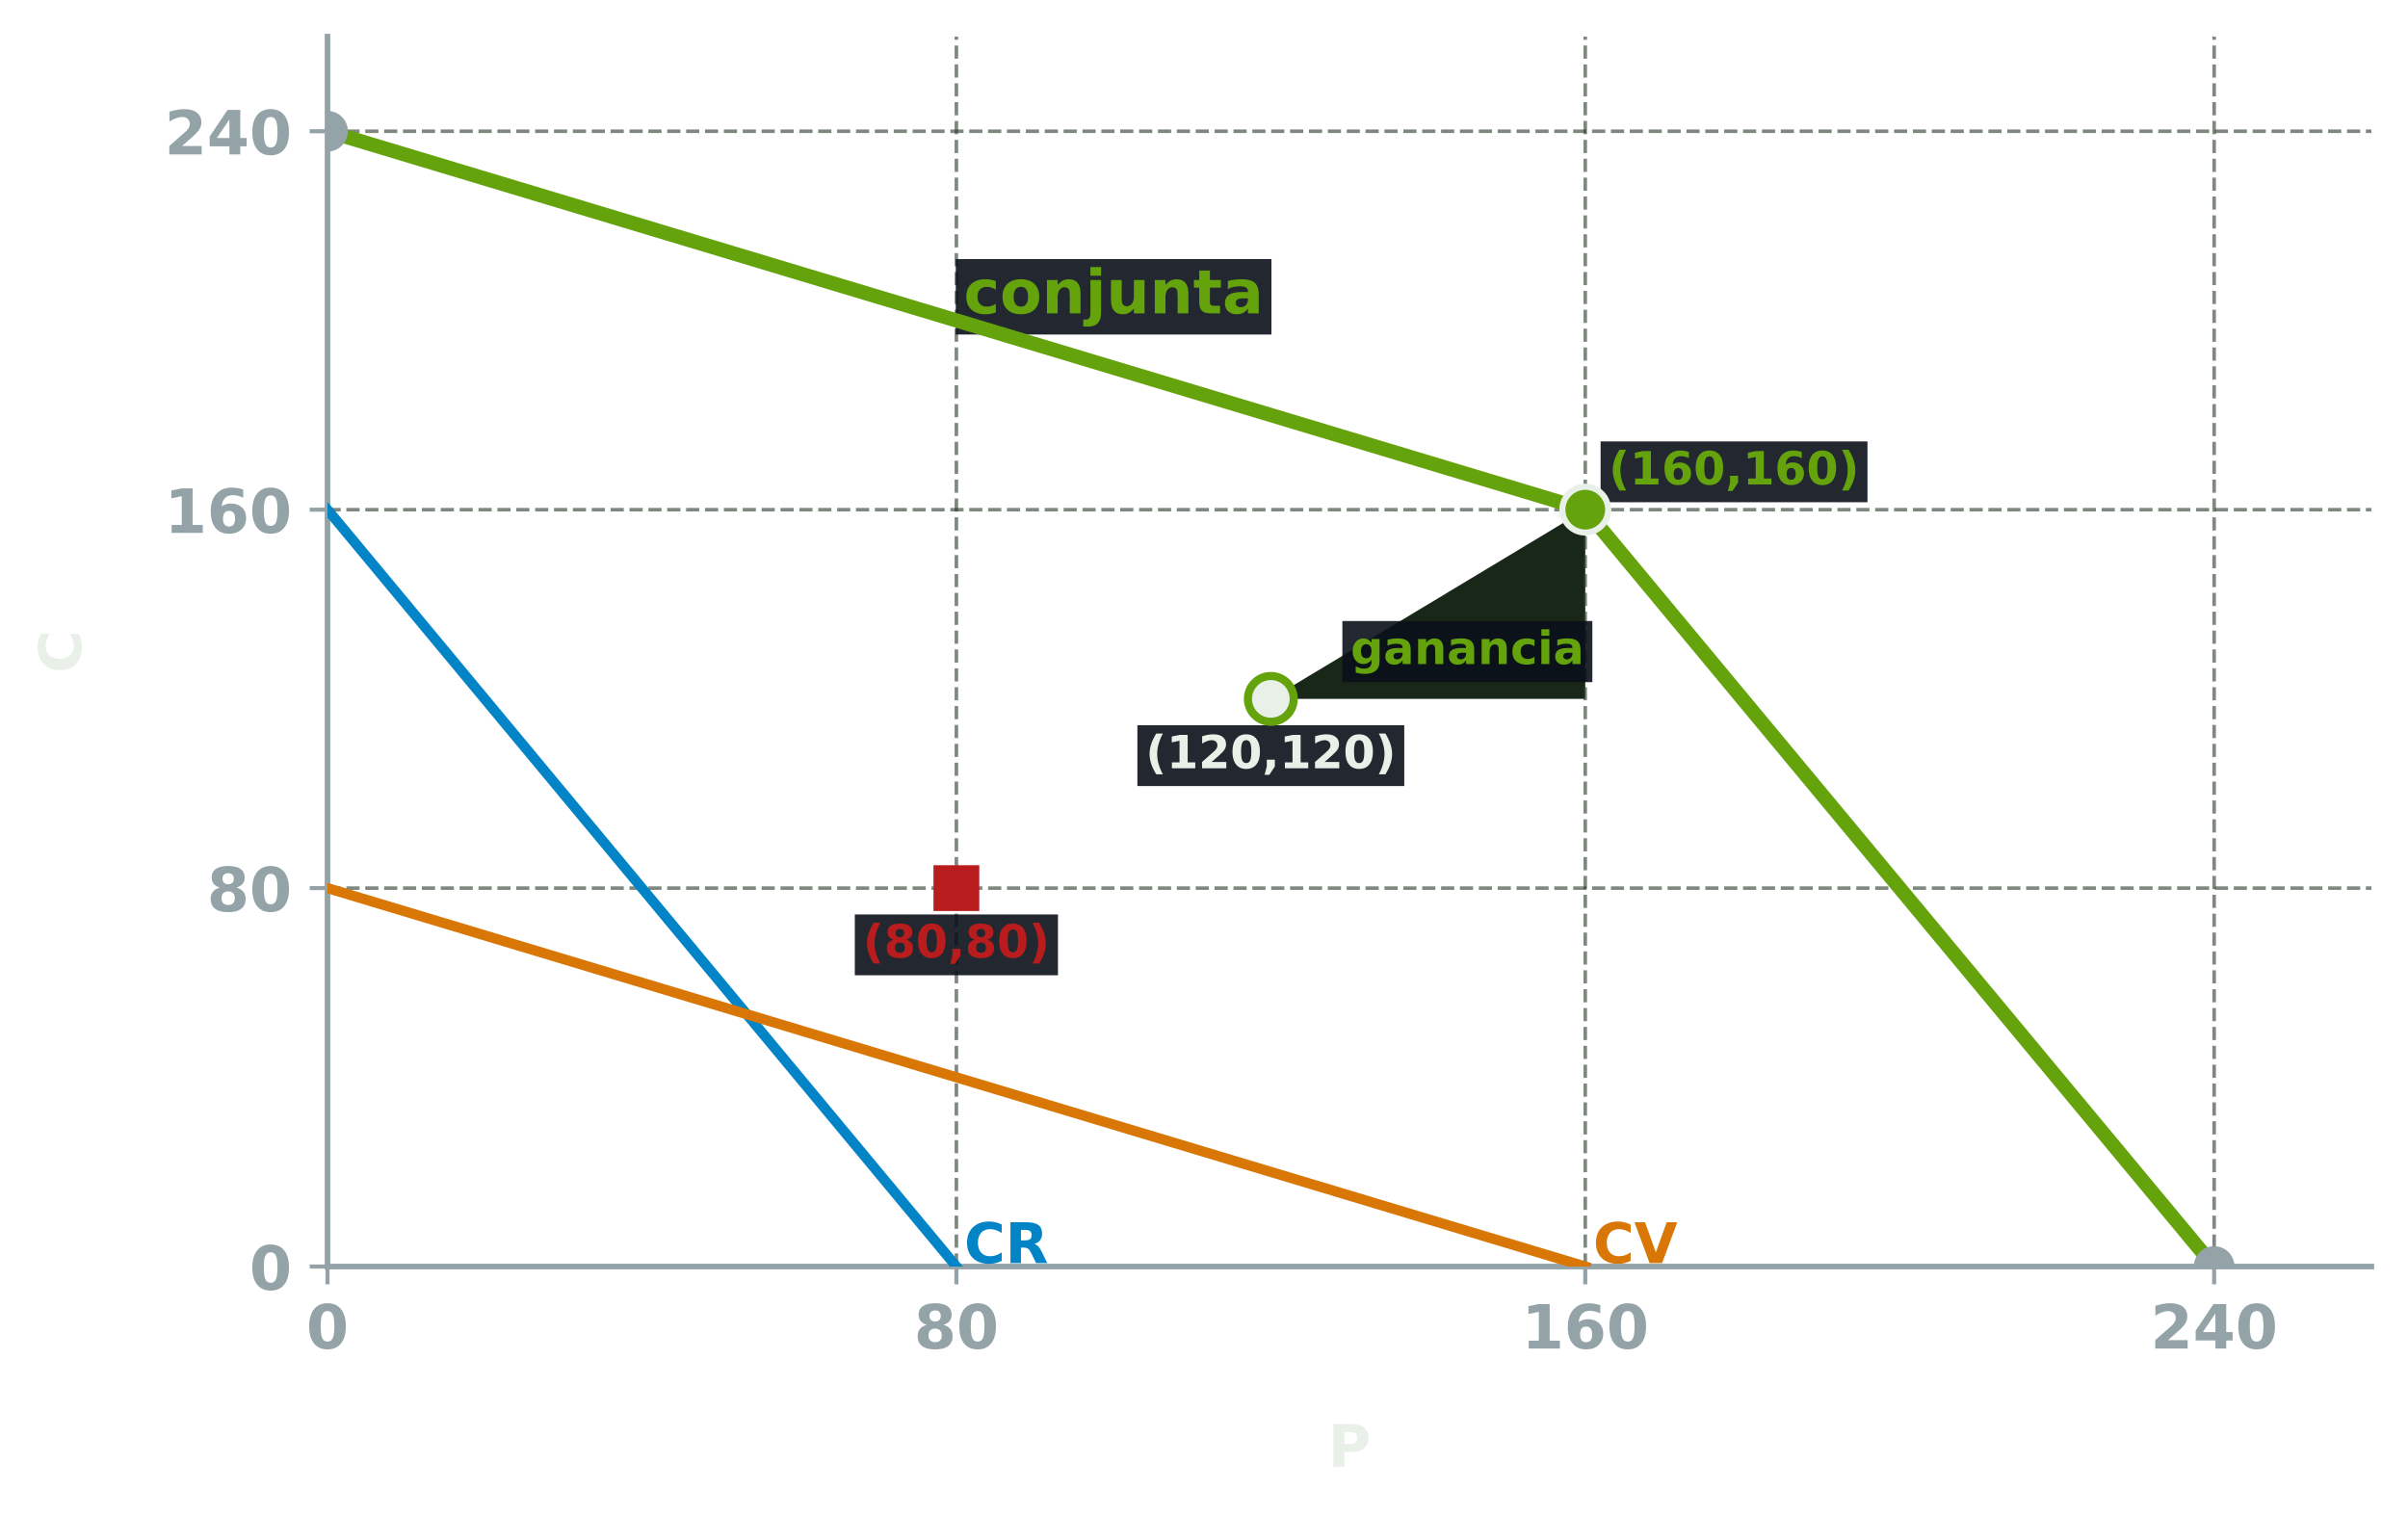
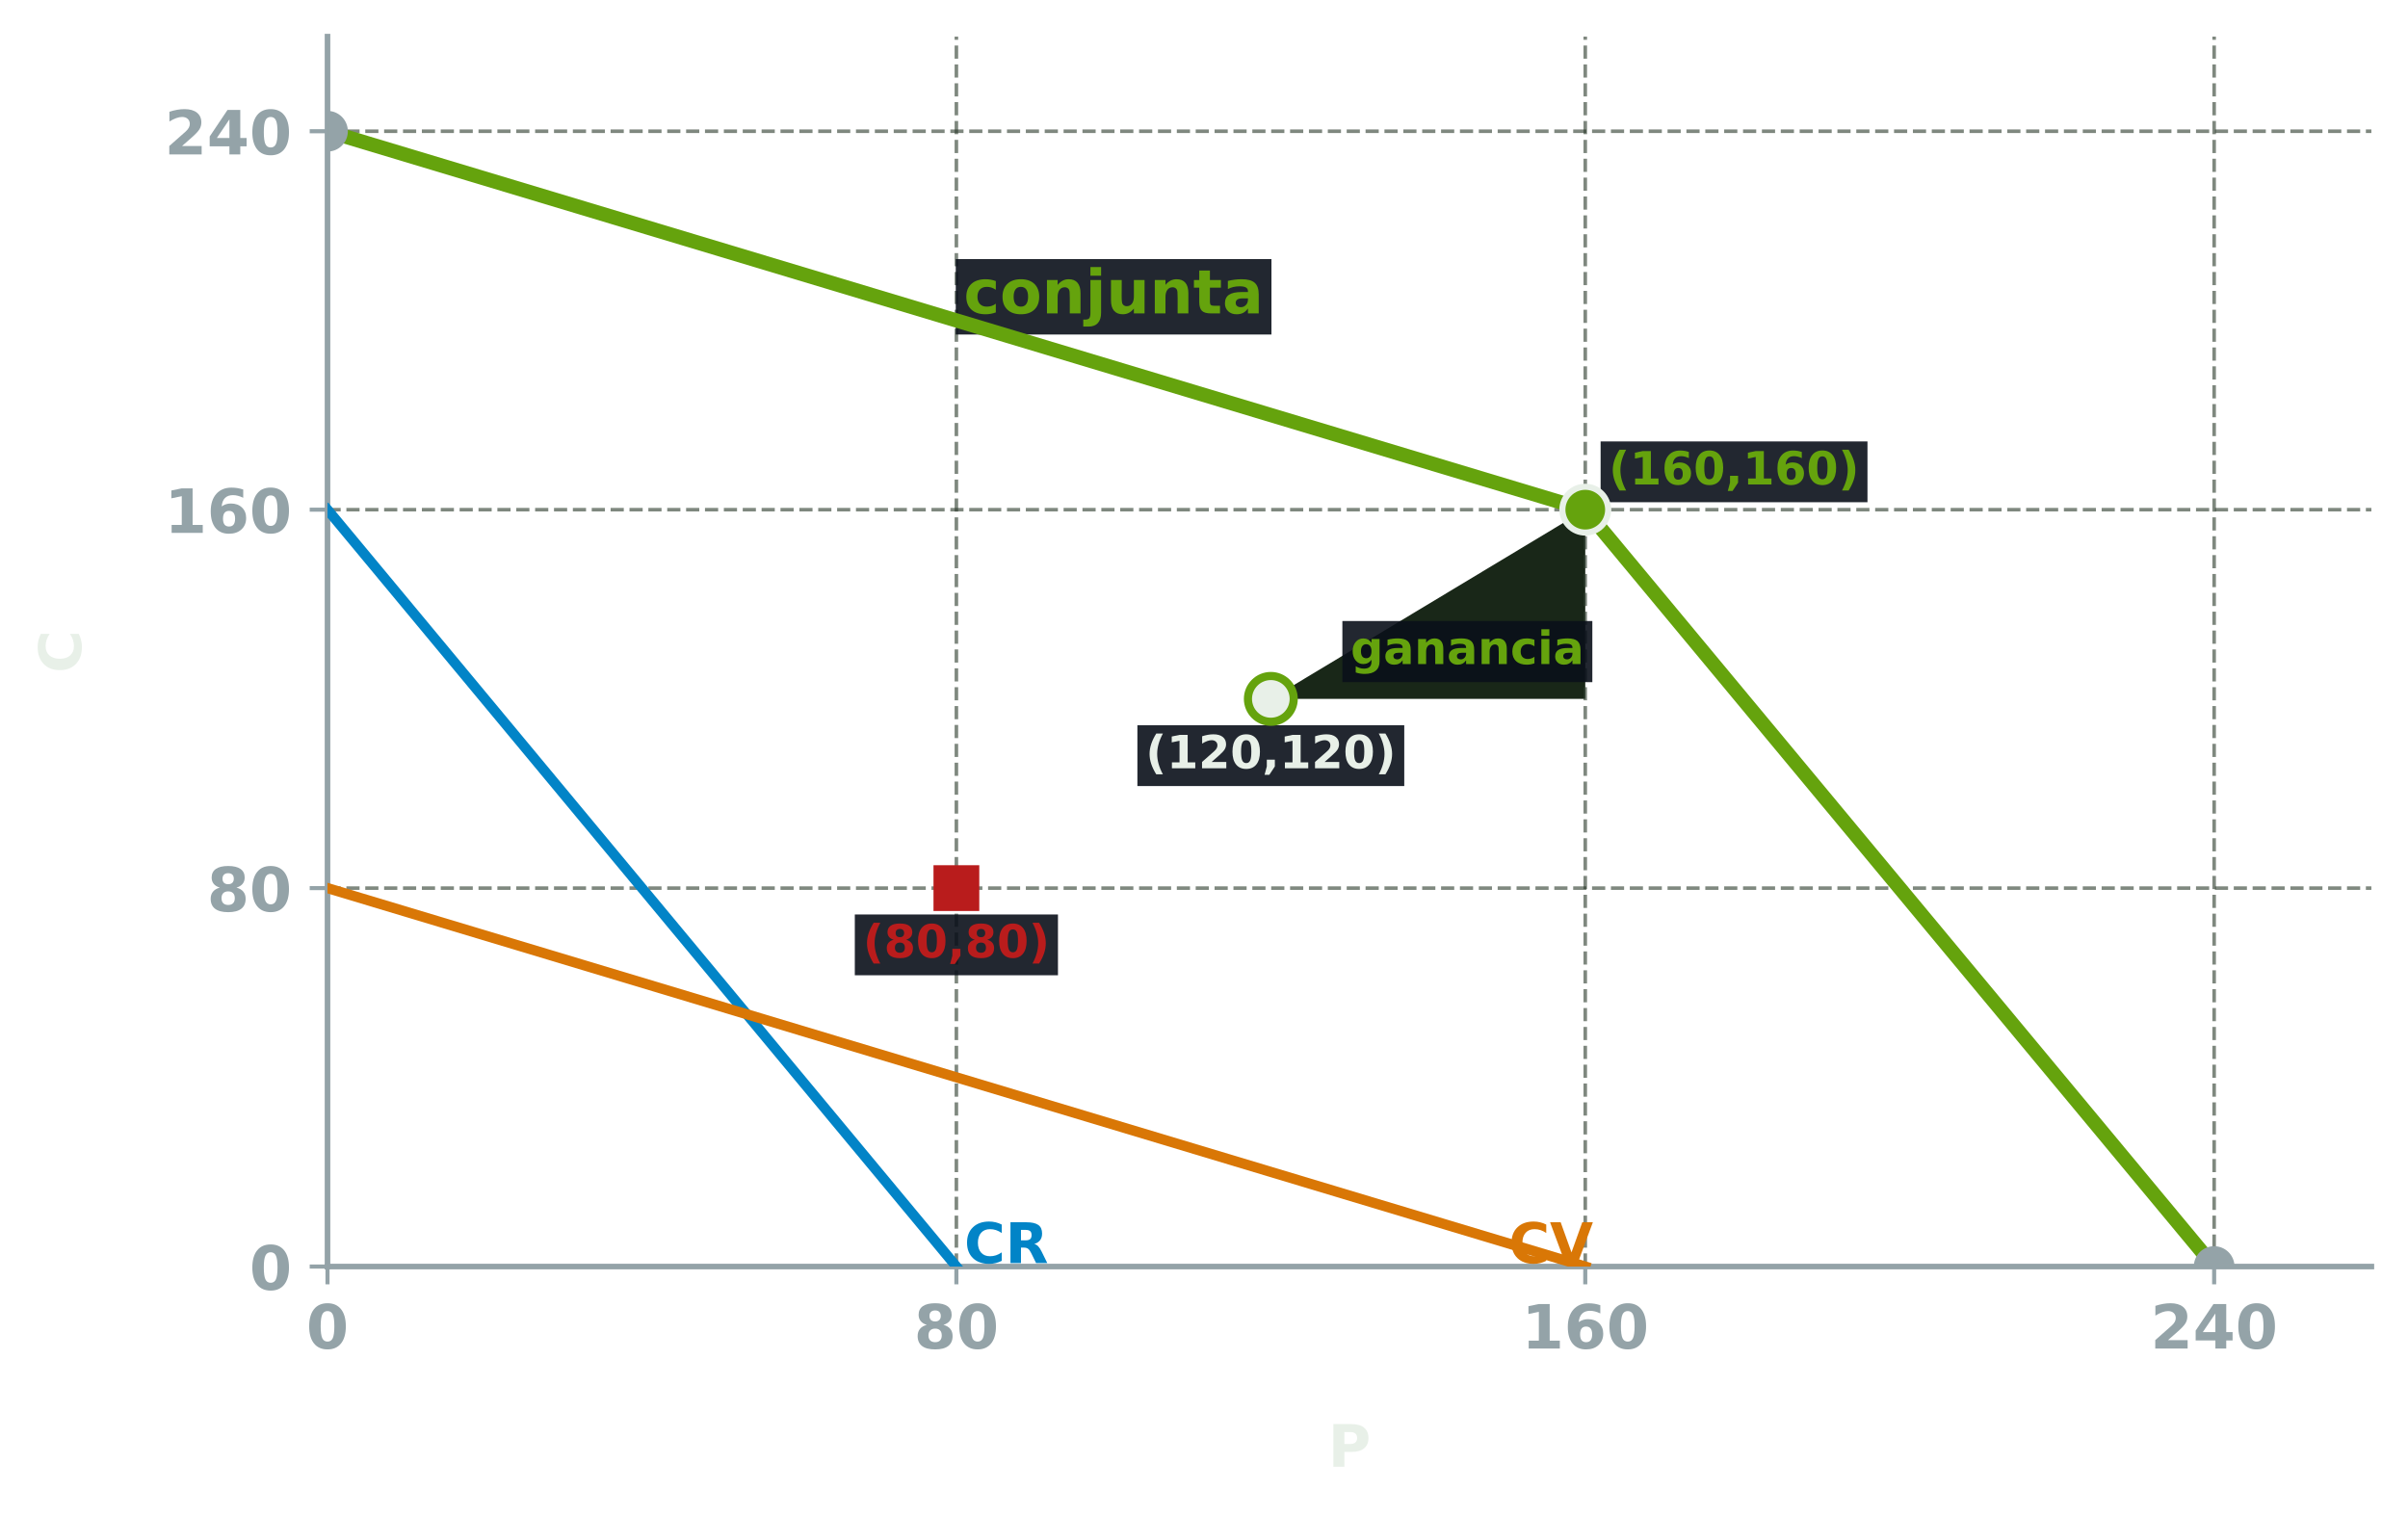
<svg xmlns="http://www.w3.org/2000/svg" xmlns:xlink="http://www.w3.org/1999/xlink" width="473.338pt" height="297.92pt" viewBox="0 0 473.338 297.92" version="1.1">
  <defs>
    <style type="text/css">*{stroke-linejoin: round; stroke-linecap: butt}</style>
  </defs>
  <g id="figure_1">
    <g id="patch_1">
      <path d="M 0 297.92  L 473.338 297.92  L 473.338 0  L 0 0  L 0 297.92  z " style="fill: none; opacity: 0" />
    </g>
    <g id="axes_1">
      <g id="patch_2">
        <path d="M 64.378 248.976  L 466.138 248.976  L 466.138 7.2  L 64.378 7.2  L 64.378 248.976  z " style="fill: none" />
      </g>
      <g id="patch_3">
        <path d="M 249.806 137.387  L 311.615 137.387  L 311.615 100.191  z " clip-path="url(#p583f79ddc0)" style="fill: #192718" />
      </g>
      <g id="matplotlib.axis_1">
        <g id="xtick_1">
          <g id="line2d_1">
            <path d="M 64.378 248.976  L 64.378 7.2  " clip-path="url(#p583f79ddc0)" style="fill: none; stroke-dasharray: 2.59,1.12; stroke-dashoffset: 0; stroke: #2a3a2a; stroke-opacity: 0.6; stroke-width: 0.7" />
          </g>
          <g id="line2d_2">
            <defs>
              <path id="m409fbe080f" d="M 0 0  L 0 3.5  " style="stroke: #94a3a8; stroke-width: 0.8" />
            </defs>
            <g>
              <use xlink:href="#m409fbe080f" x="64.378" y="248.976" style="fill: #94a3a8; stroke: #94a3a8; stroke-width: 0.8" />
            </g>
          </g>
          <g id="text_1">
            <g style="fill: #94a3a8" transform="translate(60.20328 265.0941) scale(0.12 -0.12)">
              <defs>
                <path id="DejaVuSans-Bold-30" d="M 2944 2338  Q 2944 3213 2780 3570  Q 2616 3928 2228 3928  Q 1841 3928 1675 3570  Q 1509 3213 1509 2338  Q 1509 1453 1675 1090  Q 1841 728 2228 728  Q 2613 728 2778 1090  Q 2944 1453 2944 2338  z M 4147 2328  Q 4147 1169 3647 539  Q 3147 -91 2228 -91  Q 1306 -91 806 539  Q 306 1169 306 2328  Q 306 3491 806 4120  Q 1306 4750 2228 4750  Q 3147 4750 3647 4120  Q 4147 3491 4147 2328  z " transform="scale(0.015625)" />
              </defs>
              <use xlink:href="#DejaVuSans-Bold-30" />
            </g>
          </g>
        </g>
        <g id="xtick_2">
          <g id="line2d_3">
            <path d="M 187.996 248.976  L 187.996 7.2  " clip-path="url(#p583f79ddc0)" style="fill: none; stroke-dasharray: 2.59,1.12; stroke-dashoffset: 0; stroke: #2a3a2a; stroke-opacity: 0.6; stroke-width: 0.7" />
          </g>
          <g id="line2d_4">
            <g>
              <use xlink:href="#m409fbe080f" x="187.996" y="248.976" style="fill: #94a3a8; stroke: #94a3a8; stroke-width: 0.8" />
            </g>
          </g>
          <g id="text_2">
            <g style="fill: #94a3a8" transform="translate(179.6471 265.0941) scale(0.12 -0.12)">
              <defs>
                <path id="DejaVuSans-Bold-38" d="M 2228 2088  Q 1891 2088 1709 1903  Q 1528 1719 1528 1375  Q 1528 1031 1709 848  Q 1891 666 2228 666  Q 2563 666 2741 848  Q 2919 1031 2919 1375  Q 2919 1722 2741 1905  Q 2563 2088 2228 2088  z M 1350 2484  Q 925 2613 709 2878  Q 494 3144 494 3541  Q 494 4131 934 4440  Q 1375 4750 2228 4750  Q 3075 4750 3515 4442  Q 3956 4134 3956 3541  Q 3956 3144 3739 2878  Q 3522 2613 3097 2484  Q 3572 2353 3814 2058  Q 4056 1763 4056 1313  Q 4056 619 3595 264  Q 3134 -91 2228 -91  Q 1319 -91 855 264  Q 391 619 391 1313  Q 391 1763 633 2058  Q 875 2353 1350 2484  z M 1631 3419  Q 1631 3141 1786 2991  Q 1941 2841 2228 2841  Q 2509 2841 2662 2991  Q 2816 3141 2816 3419  Q 2816 3697 2662 3845  Q 2509 3994 2228 3994  Q 1941 3994 1786 3844  Q 1631 3694 1631 3419  z " transform="scale(0.015625)" />
              </defs>
              <use xlink:href="#DejaVuSans-Bold-38" />
              <use xlink:href="#DejaVuSans-Bold-30" x="69.58" />
            </g>
          </g>
        </g>
        <g id="xtick_3">
          <g id="line2d_5">
            <path d="M 311.615 248.976  L 311.615 7.2  " clip-path="url(#p583f79ddc0)" style="fill: none; stroke-dasharray: 2.59,1.12; stroke-dashoffset: 0; stroke: #2a3a2a; stroke-opacity: 0.6; stroke-width: 0.7" />
          </g>
          <g id="line2d_6">
            <g>
              <use xlink:href="#m409fbe080f" x="311.615" y="248.976" style="fill: #94a3a8; stroke: #94a3a8; stroke-width: 0.8" />
            </g>
          </g>
          <g id="text_3">
            <g style="fill: #94a3a8" transform="translate(299.0908 265.0941) scale(0.12 -0.12)">
              <defs>
                <path id="DejaVuSans-Bold-31" d="M 750 831  L 1813 831  L 1813 3847  L 722 3622  L 722 4441  L 1806 4666  L 2950 4666  L 2950 831  L 4013 831  L 4013 0  L 750 0  L 750 831  z " transform="scale(0.015625)" />
                <path id="DejaVuSans-Bold-36" d="M 2316 2303  Q 2000 2303 1842 2098  Q 1684 1894 1684 1484  Q 1684 1075 1842 870  Q 2000 666 2316 666  Q 2634 666 2792 870  Q 2950 1075 2950 1484  Q 2950 1894 2792 2098  Q 2634 2303 2316 2303  z M 3803 4544  L 3803 3681  Q 3506 3822 3243 3889  Q 2981 3956 2731 3956  Q 2194 3956 1894 3657  Q 1594 3359 1544 2772  Q 1750 2925 1990 3001  Q 2231 3078 2516 3078  Q 3231 3078 3670 2659  Q 4109 2241 4109 1563  Q 4109 813 3618 361  Q 3128 -91 2303 -91  Q 1394 -91 895 523  Q 397 1138 397 2266  Q 397 3422 980 4083  Q 1563 4744 2578 4744  Q 2900 4744 3203 4694  Q 3506 4644 3803 4544  z " transform="scale(0.015625)" />
              </defs>
              <use xlink:href="#DejaVuSans-Bold-31" />
              <use xlink:href="#DejaVuSans-Bold-36" x="69.58" />
              <use xlink:href="#DejaVuSans-Bold-30" x="139.16" />
            </g>
          </g>
        </g>
        <g id="xtick_4">
          <g id="line2d_7">
            <path d="M 435.233 248.976  L 435.233 7.2  " clip-path="url(#p583f79ddc0)" style="fill: none; stroke-dasharray: 2.59,1.12; stroke-dashoffset: 0; stroke: #2a3a2a; stroke-opacity: 0.6; stroke-width: 0.7" />
          </g>
          <g id="line2d_8">
            <g>
              <use xlink:href="#m409fbe080f" x="435.233" y="248.976" style="fill: #94a3a8; stroke: #94a3a8; stroke-width: 0.8" />
            </g>
          </g>
          <g id="text_4">
            <g style="fill: #94a3a8" transform="translate(422.7093 265.0941) scale(0.12 -0.12)">
              <defs>
                <path id="DejaVuSans-Bold-32" d="M 1844 884  L 3897 884  L 3897 0  L 506 0  L 506 884  L 2209 2388  Q 2438 2594 2547 2791  Q 2656 2988 2656 3200  Q 2656 3528 2436 3728  Q 2216 3928 1850 3928  Q 1569 3928 1234 3808  Q 900 3688 519 3450  L 519 4475  Q 925 4609 1322 4679  Q 1719 4750 2100 4750  Q 2938 4750 3402 4381  Q 3866 4013 3866 3353  Q 3866 2972 3669 2642  Q 3472 2313 2841 1759  L 1844 884  z " transform="scale(0.015625)" />
                <path id="DejaVuSans-Bold-34" d="M 2356 3675  L 1038 1722  L 2356 1722  L 2356 3675  z M 2156 4666  L 3494 4666  L 3494 1722  L 4159 1722  L 4159 850  L 3494 850  L 3494 0  L 2356 0  L 2356 850  L 288 850  L 288 1881  L 2156 4666  z " transform="scale(0.015625)" />
              </defs>
              <use xlink:href="#DejaVuSans-Bold-32" />
              <use xlink:href="#DejaVuSans-Bold-34" x="69.58" />
              <use xlink:href="#DejaVuSans-Bold-30" x="139.16" />
            </g>
          </g>
        </g>
        <g id="text_5">
          <g style="fill: #e8f0e8" transform="translate(261.0434 288.328) scale(0.115 -0.115)">
            <defs>
              <path id="DejaVuSans-Bold-50" d="M 588 4666  L 2584 4666  Q 3475 4666 3951 4270  Q 4428 3875 4428 3144  Q 4428 2409 3951 2014  Q 3475 1619 2584 1619  L 1791 1619  L 1791 0  L 588 0  L 588 4666  z M 1791 3794  L 1791 2491  L 2456 2491  Q 2806 2491 2997 2661  Q 3188 2831 3188 3144  Q 3188 3456 2997 3625  Q 2806 3794 2456 3794  L 1791 3794  z " transform="scale(0.015625)" />
            </defs>
            <use xlink:href="#DejaVuSans-Bold-50" />
          </g>
        </g>
      </g>
      <g id="matplotlib.axis_2">
        <g id="ytick_1">
          <g id="line2d_9">
            <path d="M 64.378 248.976  L 466.138 248.976  " clip-path="url(#p583f79ddc0)" style="fill: none; stroke-dasharray: 2.59,1.12; stroke-dashoffset: 0; stroke: #2a3a2a; stroke-opacity: 0.6; stroke-width: 0.7" />
          </g>
          <g id="line2d_10">
            <defs>
              <path id="m766cb33b4f" d="M 0 0  L -3.5 0  " style="stroke: #94a3a8; stroke-width: 0.8" />
            </defs>
            <g>
              <use xlink:href="#m766cb33b4f" x="64.378" y="248.976" style="fill: #94a3a8; stroke: #94a3a8; stroke-width: 0.8" />
            </g>
          </g>
          <g id="text_6">
            <g style="fill: #94a3a8" transform="translate(49.02859 253.5351) scale(0.12 -0.12)">
              <use xlink:href="#DejaVuSans-Bold-30" />
            </g>
          </g>
        </g>
        <g id="ytick_2">
          <g id="line2d_11">
            <path d="M 64.378 174.583  L 466.138 174.583  " clip-path="url(#p583f79ddc0)" style="fill: none; stroke-dasharray: 2.59,1.12; stroke-dashoffset: 0; stroke: #2a3a2a; stroke-opacity: 0.6; stroke-width: 0.7" />
          </g>
          <g id="line2d_12">
            <g>
              <use xlink:href="#m766cb33b4f" x="64.378" y="174.583" style="fill: #94a3a8; stroke: #94a3a8; stroke-width: 0.8" />
            </g>
          </g>
          <g id="text_7">
            <g style="fill: #94a3a8" transform="translate(40.67922 179.1424) scale(0.12 -0.12)">
              <use xlink:href="#DejaVuSans-Bold-38" />
              <use xlink:href="#DejaVuSans-Bold-30" x="69.58" />
            </g>
          </g>
        </g>
        <g id="ytick_3">
          <g id="line2d_13">
            <path d="M 64.378 100.191  L 466.138 100.191  " clip-path="url(#p583f79ddc0)" style="fill: none; stroke-dasharray: 2.59,1.12; stroke-dashoffset: 0; stroke: #2a3a2a; stroke-opacity: 0.6; stroke-width: 0.7" />
          </g>
          <g id="line2d_14">
            <g>
              <use xlink:href="#m766cb33b4f" x="64.378" y="100.191" style="fill: #94a3a8; stroke: #94a3a8; stroke-width: 0.8" />
            </g>
          </g>
          <g id="text_8">
            <g style="fill: #94a3a8" transform="translate(32.32984 104.7498) scale(0.12 -0.12)">
              <use xlink:href="#DejaVuSans-Bold-31" />
              <use xlink:href="#DejaVuSans-Bold-36" x="69.58" />
              <use xlink:href="#DejaVuSans-Bold-30" x="139.16" />
            </g>
          </g>
        </g>
        <g id="ytick_4">
          <g id="line2d_15">
            <path d="M 64.378 25.798  L 466.138 25.798  " clip-path="url(#p583f79ddc0)" style="fill: none; stroke-dasharray: 2.59,1.12; stroke-dashoffset: 0; stroke: #2a3a2a; stroke-opacity: 0.6; stroke-width: 0.7" />
          </g>
          <g id="line2d_16">
            <g>
              <use xlink:href="#m766cb33b4f" x="64.378" y="25.798" style="fill: #94a3a8; stroke: #94a3a8; stroke-width: 0.8" />
            </g>
          </g>
          <g id="text_9">
            <g style="fill: #94a3a8" transform="translate(32.32984 30.35722) scale(0.12 -0.12)">
              <use xlink:href="#DejaVuSans-Bold-32" />
              <use xlink:href="#DejaVuSans-Bold-34" x="69.58" />
              <use xlink:href="#DejaVuSans-Bold-30" x="139.16" />
            </g>
          </g>
        </g>
        <g id="text_10">
          <g style="fill: #e8f0e8" transform="translate(15.9382 132.308) rotate(-90) scale(0.115 -0.115)">
            <defs>
              <path id="DejaVuSans-Bold-43" d="M 4288 256  Q 3956 84 3597 -3  Q 3238 -91 2847 -91  Q 1681 -91 1000 561  Q 319 1213 319 2328  Q 319 3447 1000 4098  Q 1681 4750 2847 4750  Q 3238 4750 3597 4662  Q 3956 4575 4288 4403  L 4288 3438  Q 3953 3666 3628 3772  Q 3303 3878 2944 3878  Q 2300 3878 1931 3465  Q 1563 3053 1563 2328  Q 1563 1606 1931 1193  Q 2300 781 2944 781  Q 3303 781 3628 887  Q 3953 994 4288 1222  L 4288 256  z " transform="scale(0.015625)" />
            </defs>
            <use xlink:href="#DejaVuSans-Bold-43" />
          </g>
        </g>
      </g>
      <g id="patch_4">
        <path d="M 64.378 248.976  L 64.378 7.2  " style="fill: none; stroke: #94a3a8; stroke-width: 1.1; stroke-linejoin: miter; stroke-linecap: square" />
      </g>
      <g id="patch_5">
        <path d="M 64.378 248.976  L 466.138 248.976  " style="fill: none; stroke: #94a3a8; stroke-width: 1.1; stroke-linejoin: miter; stroke-linecap: square" />
      </g>
      <g id="line2d_17">
        <path d="M 64.378 100.191  L 187.996 248.976  " clip-path="url(#p583f79ddc0)" style="fill: none; stroke: #0284c7; stroke-width: 2; stroke-linecap: square" />
      </g>
-       <g id="text_11">
+       <g id="end-label">
        <g style="fill: #0284c7" transform="translate(189.5417 248.2917) scale(0.11 -0.11)">
          <defs>
            <path id="DejaVuSans-Bold-52" d="M 2297 2597  Q 2675 2597 2839 2737  Q 3003 2878 3003 3200  Q 3003 3519 2839 3656  Q 2675 3794 2297 3794  L 1791 3794  L 1791 2597  L 2297 2597  z M 1791 1766  L 1791 0  L 588 0  L 588 4666  L 2425 4666  Q 3347 4666 3776 4356  Q 4206 4047 4206 3378  Q 4206 2916 3982 2619  Q 3759 2322 3309 2181  Q 3556 2125 3751 1926  Q 3947 1728 4147 1325  L 4800 0  L 3519 0  L 2950 1159  Q 2778 1509 2601 1637  Q 2425 1766 2131 1766  L 1791 1766  z " transform="scale(0.015625)" />
          </defs>
          <use xlink:href="#DejaVuSans-Bold-43" />
          <use xlink:href="#DejaVuSans-Bold-52" x="73.389" />
        </g>
      </g>
      <g id="line2d_18">
        <path d="M 64.378 174.583  L 311.615 248.976  " clip-path="url(#p583f79ddc0)" style="fill: none; stroke: #d97706; stroke-width: 2; stroke-linecap: square" />
      </g>
-       <g id="text_12">
-         <g style="fill: #d97706" transform="translate(313.1601 248.2917) scale(0.11 -0.11)">
+       <g id="end-label">
+         <g style="fill: #d97706" transform="translate(296.5742 248.2917) scale(0.11 -0.11)">
          <defs>
            <path id="DejaVuSans-Bold-56" d="M 31 4666  L 1241 4666  L 2478 1222  L 3713 4666  L 4922 4666  L 3194 0  L 1759 0  L 31 4666  z " transform="scale(0.015625)" />
          </defs>
          <use xlink:href="#DejaVuSans-Bold-43" />
          <use xlink:href="#DejaVuSans-Bold-56" x="73.389" />
        </g>
      </g>
-       <g id="text_13">
+       <g id="text_11">
        <g id="patch_6">
          <path d="M 187.874 65.759  L 249.928 65.759  L 249.928 50.931  L 187.874 50.931  z " style="fill: #0a0f1a; opacity: 0.9" />
        </g>
        <g style="fill: #65a30d" transform="translate(189.4345 61.6093) scale(0.12 -0.12)">
          <defs>
            <path id="DejaVuSans-Bold-63" d="M 3366 3391  L 3366 2478  Q 3138 2634 2908 2709  Q 2678 2784 2431 2784  Q 1963 2784 1702 2511  Q 1441 2238 1441 1747  Q 1441 1256 1702 982  Q 1963 709 2431 709  Q 2694 709 2930 787  Q 3166 866 3366 1019  L 3366 103  Q 3103 6 2833 -42  Q 2563 -91 2291 -91  Q 1344 -91 809 395  Q 275 881 275 1747  Q 275 2613 809 3098  Q 1344 3584 2291 3584  Q 2566 3584 2833 3536  Q 3100 3488 3366 3391  z " transform="scale(0.015625)" />
            <path id="DejaVuSans-Bold-6f" d="M 2203 2784  Q 1831 2784 1636 2517  Q 1441 2250 1441 1747  Q 1441 1244 1636 976  Q 1831 709 2203 709  Q 2569 709 2762 976  Q 2956 1244 2956 1747  Q 2956 2250 2762 2517  Q 2569 2784 2203 2784  z M 2203 3584  Q 3106 3584 3614 3096  Q 4122 2609 4122 1747  Q 4122 884 3614 396  Q 3106 -91 2203 -91  Q 1297 -91 786 396  Q 275 884 275 1747  Q 275 2609 786 3096  Q 1297 3584 2203 3584  z " transform="scale(0.015625)" />
            <path id="DejaVuSans-Bold-6e" d="M 4056 2131  L 4056 0  L 2931 0  L 2931 347  L 2931 1631  Q 2931 2084 2911 2256  Q 2891 2428 2841 2509  Q 2775 2619 2662 2680  Q 2550 2741 2406 2741  Q 2056 2741 1856 2470  Q 1656 2200 1656 1722  L 1656 0  L 538 0  L 538 3500  L 1656 3500  L 1656 2988  Q 1909 3294 2193 3439  Q 2478 3584 2822 3584  Q 3428 3584 3742 3212  Q 4056 2841 4056 2131  z " transform="scale(0.015625)" />
            <path id="DejaVuSans-Bold-6a" d="M 538 3500  L 1656 3500  L 1656 63  Q 1656 -641 1318 -1011  Q 981 -1381 341 -1381  L -213 -1381  L -213 -647  L -19 -647  Q 300 -647 419 -503  Q 538 -359 538 63  L 538 3500  z M 538 4863  L 1656 4863  L 1656 3950  L 538 3950  L 538 4863  z " transform="scale(0.015625)" />
            <path id="DejaVuSans-Bold-75" d="M 500 1363  L 500 3500  L 1625 3500  L 1625 3150  Q 1625 2866 1622 2436  Q 1619 2006 1619 1863  Q 1619 1441 1641 1255  Q 1663 1069 1716 984  Q 1784 875 1895 815  Q 2006 756 2150 756  Q 2500 756 2700 1025  Q 2900 1294 2900 1772  L 2900 3500  L 4019 3500  L 4019 0  L 2900 0  L 2900 506  Q 2647 200 2364 54  Q 2081 -91 1741 -91  Q 1134 -91 817 281  Q 500 653 500 1363  z " transform="scale(0.015625)" />
            <path id="DejaVuSans-Bold-74" d="M 1759 4494  L 1759 3500  L 2913 3500  L 2913 2700  L 1759 2700  L 1759 1216  Q 1759 972 1856 886  Q 1953 800 2241 800  L 2816 800  L 2816 0  L 1856 0  Q 1194 0 917 276  Q 641 553 641 1216  L 641 2700  L 84 2700  L 84 3500  L 641 3500  L 641 4494  L 1759 4494  z " transform="scale(0.015625)" />
            <path id="DejaVuSans-Bold-61" d="M 2106 1575  Q 1756 1575 1579 1456  Q 1403 1338 1403 1106  Q 1403 894 1545 773  Q 1688 653 1941 653  Q 2256 653 2472 879  Q 2688 1106 2688 1447  L 2688 1575  L 2106 1575  z M 3816 1997  L 3816 0  L 2688 0  L 2688 519  Q 2463 200 2181 54  Q 1900 -91 1497 -91  Q 953 -91 614 226  Q 275 544 275 1050  Q 275 1666 698 1953  Q 1122 2241 2028 2241  L 2688 2241  L 2688 2328  Q 2688 2594 2478 2717  Q 2269 2841 1825 2841  Q 1466 2841 1156 2769  Q 847 2697 581 2553  L 581 3406  Q 941 3494 1303 3539  Q 1666 3584 2028 3584  Q 2975 3584 3395 3211  Q 3816 2838 3816 1997  z " transform="scale(0.015625)" />
          </defs>
          <use xlink:href="#DejaVuSans-Bold-63" />
          <use xlink:href="#DejaVuSans-Bold-6f" x="59.277" />
          <use xlink:href="#DejaVuSans-Bold-6e" x="127.979" />
          <use xlink:href="#DejaVuSans-Bold-6a" x="199.17" />
          <use xlink:href="#DejaVuSans-Bold-75" x="233.447" />
          <use xlink:href="#DejaVuSans-Bold-6e" x="304.639" />
          <use xlink:href="#DejaVuSans-Bold-74" x="375.83" />
          <use xlink:href="#DejaVuSans-Bold-61" x="423.633" />
        </g>
      </g>
-       <g id="text_14">
+       <g id="text_12">
        <g id="patch_7">
          <path d="M 263.868 134.098  L 313.005 134.098  L 313.005 122.078  L 263.868 122.078  z " style="fill: #0a0f1a; opacity: 0.9" />
        </g>
        <g style="fill: #65a30d" transform="translate(265.4878 130.5363) scale(0.09 -0.09)">
          <defs>
            <path id="DejaVuSans-Bold-67" d="M 2919 594  Q 2688 288 2409 144  Q 2131 0 1766 0  Q 1125 0 706 504  Q 288 1009 288 1791  Q 288 2575 706 3076  Q 1125 3578 1766 3578  Q 2131 3578 2409 3434  Q 2688 3291 2919 2981  L 2919 3500  L 4044 3500  L 4044 353  Q 4044 -491 3511 -936  Q 2978 -1381 1966 -1381  Q 1638 -1381 1331 -1331  Q 1025 -1281 716 -1178  L 716 -306  Q 1009 -475 1290 -558  Q 1572 -641 1856 -641  Q 2406 -641 2662 -400  Q 2919 -159 2919 353  L 2919 594  z M 2181 2772  Q 1834 2772 1640 2515  Q 1447 2259 1447 1791  Q 1447 1309 1634 1061  Q 1822 813 2181 813  Q 2531 813 2725 1069  Q 2919 1325 2919 1791  Q 2919 2259 2725 2515  Q 2531 2772 2181 2772  z " transform="scale(0.015625)" />
            <path id="DejaVuSans-Bold-69" d="M 538 3500  L 1656 3500  L 1656 0  L 538 0  L 538 3500  z M 538 4863  L 1656 4863  L 1656 3950  L 538 3950  L 538 4863  z " transform="scale(0.015625)" />
          </defs>
          <use xlink:href="#DejaVuSans-Bold-67" />
          <use xlink:href="#DejaVuSans-Bold-61" x="71.582" />
          <use xlink:href="#DejaVuSans-Bold-6e" x="139.062" />
          <use xlink:href="#DejaVuSans-Bold-61" x="210.254" />
          <use xlink:href="#DejaVuSans-Bold-6e" x="277.734" />
          <use xlink:href="#DejaVuSans-Bold-63" x="348.926" />
          <use xlink:href="#DejaVuSans-Bold-69" x="408.203" />
          <use xlink:href="#DejaVuSans-Bold-61" x="442.48" />
        </g>
      </g>
-       <g id="text_15">
+       <g id="text_13">
        <g id="patch_8">
          <path d="M 223.577 154.521  L 276.034 154.521  L 276.034 142.571  L 223.577 142.571  z " style="fill: #0a0f1a; opacity: 0.9" />
        </g>
        <g style="fill: #e8f0e8" transform="translate(225.197 151.0294) scale(0.09 -0.09)">
          <defs>
            <path id="DejaVuSans-Bold-28" d="M 2413 -844  L 1484 -844  Q 1006 -72 778 623  Q 550 1319 550 2003  Q 550 2688 779 3389  Q 1009 4091 1484 4856  L 2413 4856  Q 2013 4116 1813 3408  Q 1613 2700 1613 2009  Q 1613 1319 1811 609  Q 2009 -100 2413 -844  z " transform="scale(0.015625)" />
            <path id="DejaVuSans-Bold-2c" d="M 653 1209  L 1778 1209  L 1778 256  L 1006 -909  L 341 -909  L 653 256  L 653 1209  z " transform="scale(0.015625)" />
            <path id="DejaVuSans-Bold-29" d="M 513 -844  Q 913 -100 1113 609  Q 1313 1319 1313 2009  Q 1313 2700 1113 3408  Q 913 4116 513 4856  L 1441 4856  Q 1916 4091 2145 3389  Q 2375 2688 2375 2003  Q 2375 1319 2147 623  Q 1919 -72 1441 -844  L 513 -844  z " transform="scale(0.015625)" />
          </defs>
          <use xlink:href="#DejaVuSans-Bold-28" />
          <use xlink:href="#DejaVuSans-Bold-31" x="45.703" />
          <use xlink:href="#DejaVuSans-Bold-32" x="115.283" />
          <use xlink:href="#DejaVuSans-Bold-30" x="184.863" />
          <use xlink:href="#DejaVuSans-Bold-2c" x="254.443" />
          <use xlink:href="#DejaVuSans-Bold-31" x="292.432" />
          <use xlink:href="#DejaVuSans-Bold-32" x="362.012" />
          <use xlink:href="#DejaVuSans-Bold-30" x="431.592" />
          <use xlink:href="#DejaVuSans-Bold-29" x="501.172" />
        </g>
      </g>
-       <g id="text_16">
+       <g id="text_14">
        <g id="patch_9">
          <path d="M 168.03 191.717  L 207.963 191.717  L 207.963 179.767  L 168.03 179.767  z " style="fill: #0a0f1a; opacity: 0.9" />
        </g>
        <g style="fill: #b91c1c" transform="translate(169.6498 188.2257) scale(0.09 -0.09)">
          <use xlink:href="#DejaVuSans-Bold-28" />
          <use xlink:href="#DejaVuSans-Bold-38" x="45.703" />
          <use xlink:href="#DejaVuSans-Bold-30" x="115.283" />
          <use xlink:href="#DejaVuSans-Bold-2c" x="184.863" />
          <use xlink:href="#DejaVuSans-Bold-38" x="222.852" />
          <use xlink:href="#DejaVuSans-Bold-30" x="292.432" />
          <use xlink:href="#DejaVuSans-Bold-29" x="362.012" />
        </g>
      </g>
-       <g id="text_17">
+       <g id="text_15">
        <g id="patch_10">
          <path d="M 314.631 98.727  L 367.088 98.727  L 367.088 86.776  L 314.631 86.776  z " style="fill: #0a0f1a; opacity: 0.9" />
        </g>
        <g style="fill: #65a30d" transform="translate(316.2506 95.23494) scale(0.09 -0.09)">
          <use xlink:href="#DejaVuSans-Bold-28" />
          <use xlink:href="#DejaVuSans-Bold-31" x="45.703" />
          <use xlink:href="#DejaVuSans-Bold-36" x="115.283" />
          <use xlink:href="#DejaVuSans-Bold-30" x="184.863" />
          <use xlink:href="#DejaVuSans-Bold-2c" x="254.443" />
          <use xlink:href="#DejaVuSans-Bold-31" x="292.432" />
          <use xlink:href="#DejaVuSans-Bold-36" x="362.012" />
          <use xlink:href="#DejaVuSans-Bold-30" x="431.592" />
          <use xlink:href="#DejaVuSans-Bold-29" x="501.172" />
        </g>
      </g>
      <g id="line2d_19">
        <path d="M 64.378 25.798  L 311.615 100.191  L 435.233 248.976  " clip-path="url(#p583f79ddc0)" style="fill: none; stroke: #65a30d; stroke-width: 2.8; stroke-linecap: square" />
      </g>
      <g id="line2d_20">
        <defs>
          <path id="m36ba89f648" d="M 0 4.5  C 1.193 4.5 2.338 4.026 3.182 3.182  C 4.026 2.338 4.5 1.193 4.5 0  C 4.5 -1.193 4.026 -2.338 3.182 -3.182  C 2.338 -4.026 1.193 -4.5 0 -4.5  C -1.193 -4.5 -2.338 -4.026 -3.182 -3.182  C -4.026 -2.338 -4.5 -1.193 -4.5 0  C -4.5 1.193 -4.026 2.338 -3.182 3.182  C -2.338 4.026 -1.193 4.5 0 4.5  z " style="stroke: #65a30d; stroke-width: 1.6" />
        </defs>
        <g clip-path="url(#p583f79ddc0)">
          <use xlink:href="#m36ba89f648" x="249.806" y="137.387" style="fill: #e8f0e8; stroke: #65a30d; stroke-width: 1.6" />
        </g>
      </g>
      <g id="line2d_21">
        <defs>
          <path id="m9331cc6d02" d="M -4 4  L 4 4  L 4 -4  L -4 -4  z " style="stroke: #b91c1c; stroke-linejoin: miter" />
        </defs>
        <g clip-path="url(#p583f79ddc0)">
          <use xlink:href="#m9331cc6d02" x="187.996" y="174.583" style="fill: #b91c1c; stroke: #b91c1c; stroke-linejoin: miter" />
        </g>
      </g>
      <g id="line2d_22">
        <defs>
          <path id="m8b832eb0b3" d="M 0 4.5  C 1.193 4.5 2.338 4.026 3.182 3.182  C 4.026 2.338 4.5 1.193 4.5 0  C 4.5 -1.193 4.026 -2.338 3.182 -3.182  C 2.338 -4.026 1.193 -4.5 0 -4.5  C -1.193 -4.5 -2.338 -4.026 -3.182 -3.182  C -4.026 -2.338 -4.5 -1.193 -4.5 0  C -4.5 1.193 -4.026 2.338 -3.182 3.182  C -2.338 4.026 -1.193 4.5 0 4.5  z " style="stroke: #e8f0e8; stroke-width: 1.2" />
        </defs>
        <g clip-path="url(#p583f79ddc0)">
          <use xlink:href="#m8b832eb0b3" x="311.615" y="100.191" style="fill: #65a30d; stroke: #e8f0e8; stroke-width: 1.2" />
        </g>
      </g>
      <g id="line2d_23">
        <defs>
          <path id="m355ec3fe94" d="M 0 3.5  C 0.928 3.5 1.819 3.131 2.475 2.475  C 3.131 1.819 3.5 0.928 3.5 0  C 3.5 -0.928 3.131 -1.819 2.475 -2.475  C 1.819 -3.131 0.928 -3.5 0 -3.5  C -0.928 -3.5 -1.819 -3.131 -2.475 -2.475  C -3.131 -1.819 -3.5 -0.928 -3.5 0  C -3.5 0.928 -3.131 1.819 -2.475 2.475  C -1.819 3.131 -0.928 3.5 0 3.5  z " style="stroke: #94a3a8" />
        </defs>
        <g clip-path="url(#p583f79ddc0)">
          <use xlink:href="#m355ec3fe94" x="64.378" y="25.798" style="fill: #94a3a8; stroke: #94a3a8" />
        </g>
      </g>
      <g id="line2d_24">
        <g clip-path="url(#p583f79ddc0)">
          <use xlink:href="#m355ec3fe94" x="435.233" y="248.976" style="fill: #94a3a8; stroke: #94a3a8" />
        </g>
      </g>
    </g>
  </g>
  <defs>
    <clipPath id="p583f79ddc0">
      <rect x="64.378" y="7.2" width="401.76" height="241.776" />
    </clipPath>
  </defs>
</svg>
